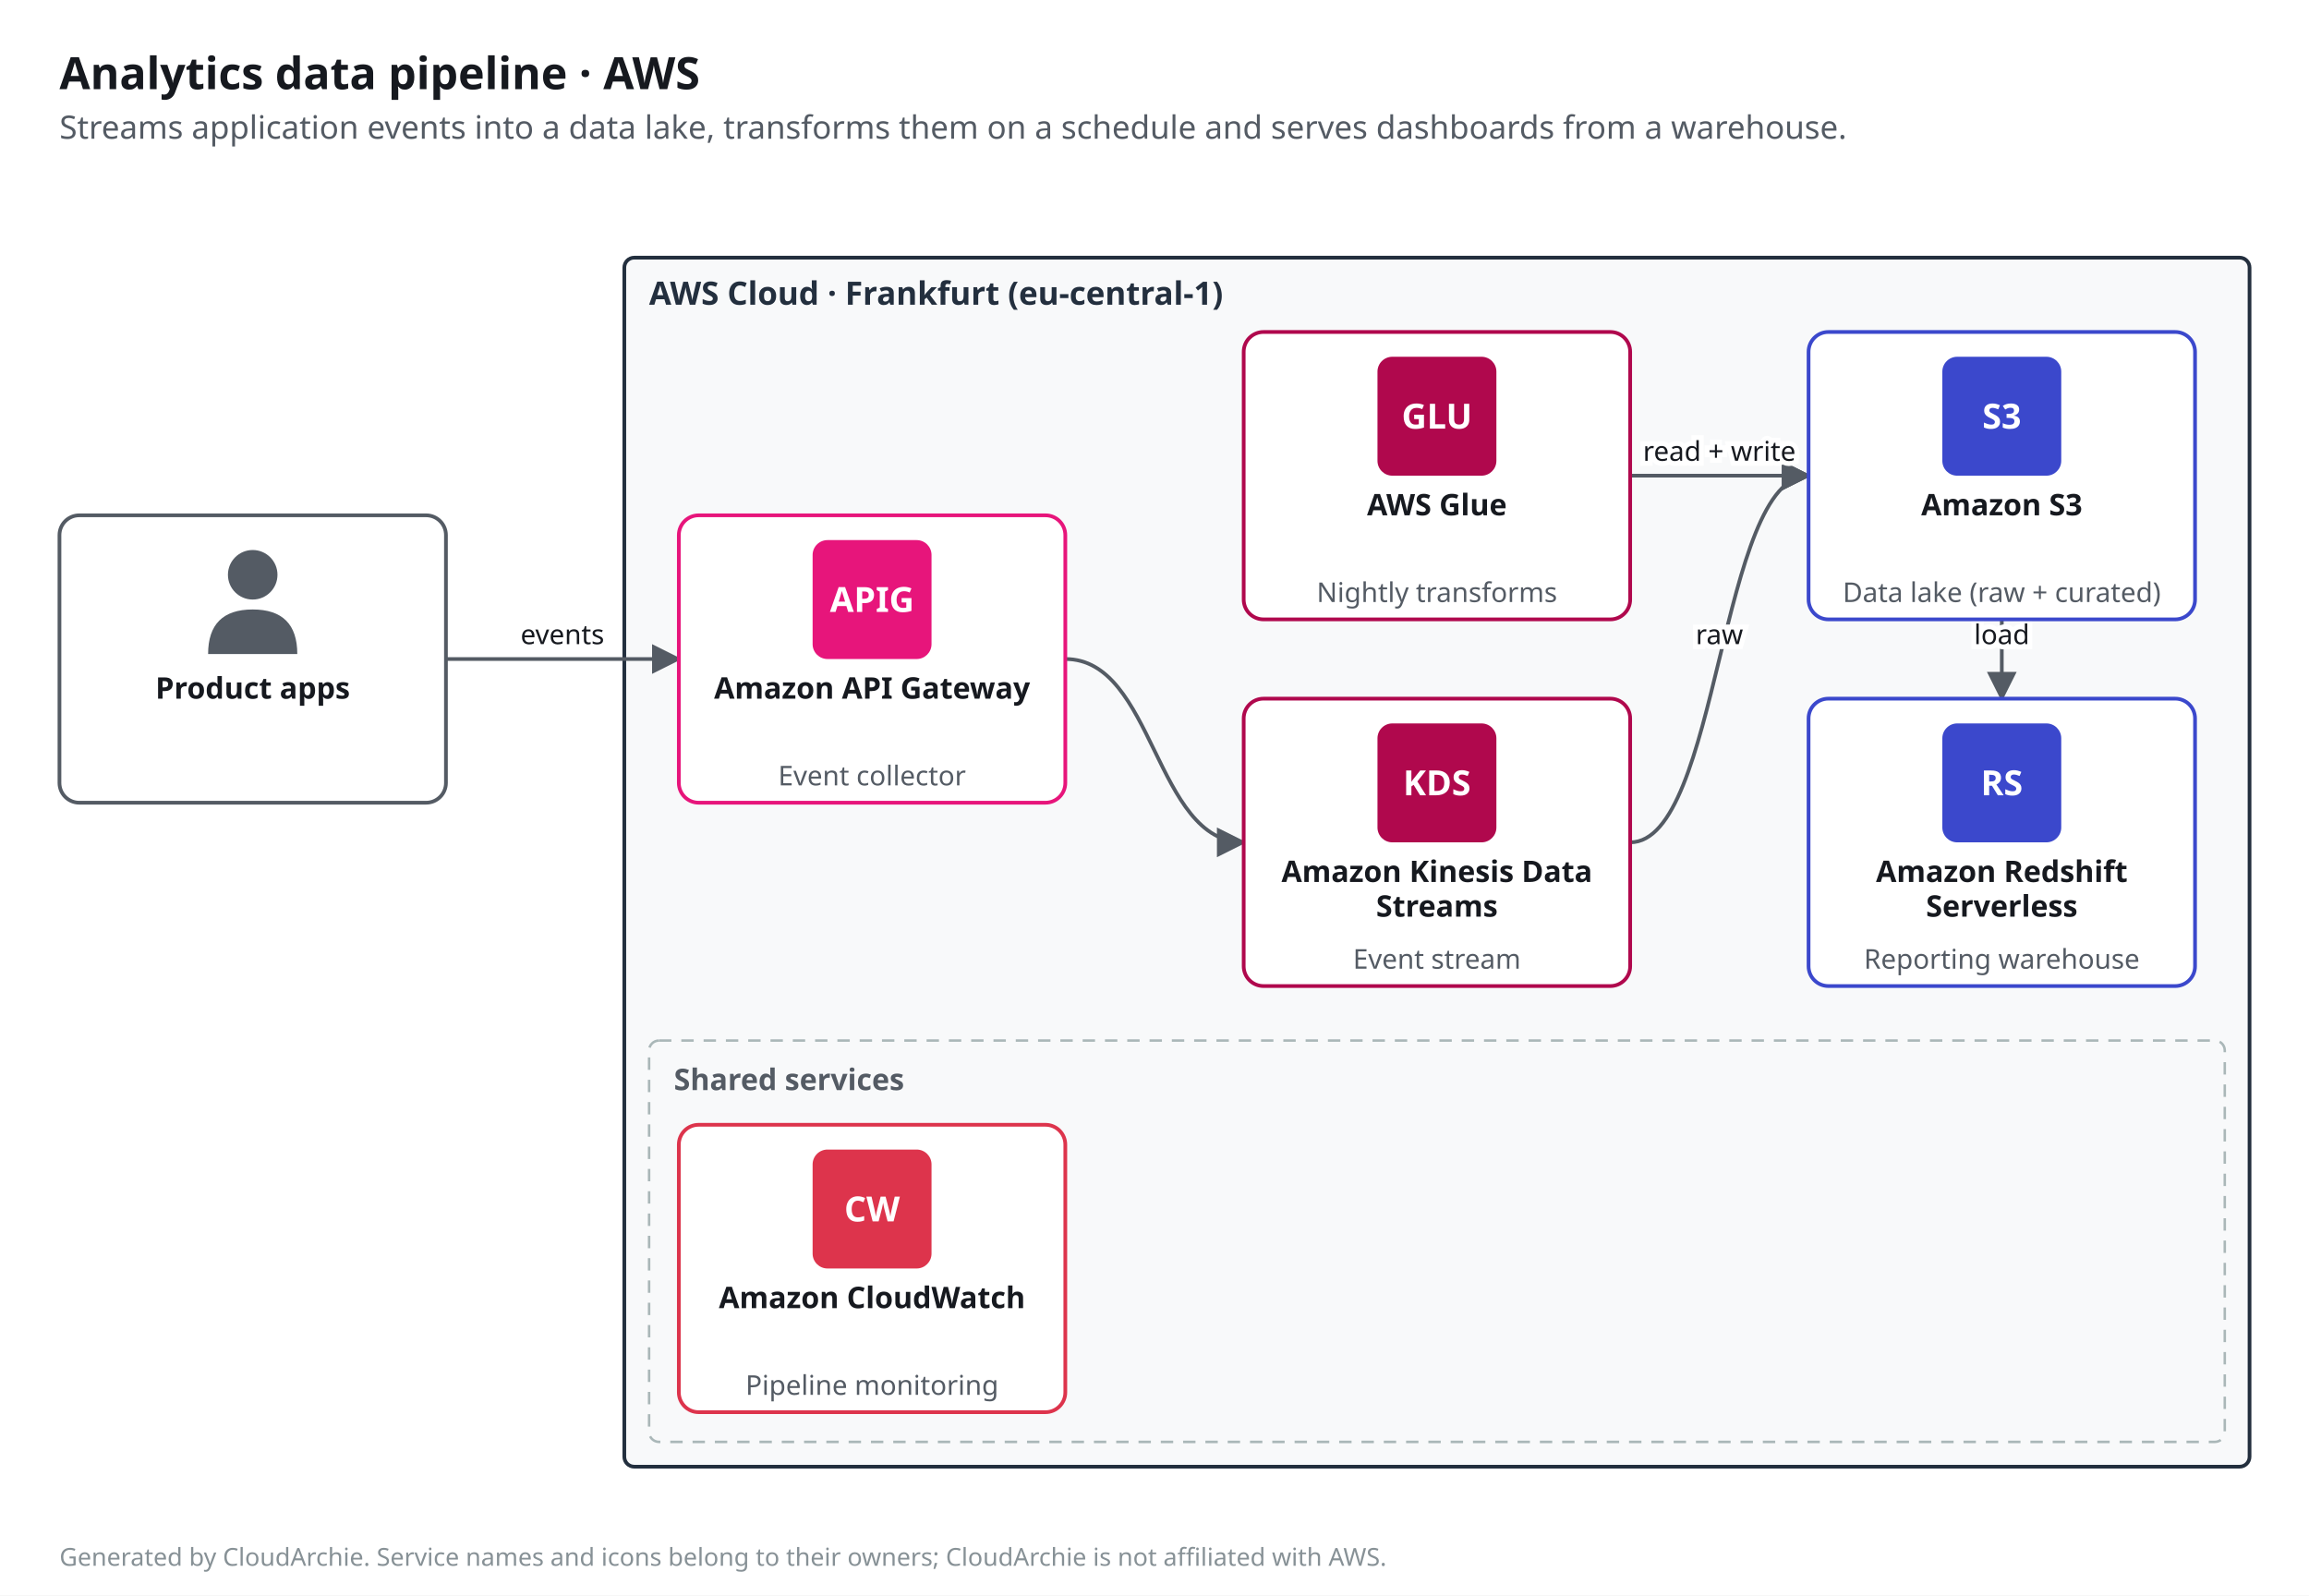
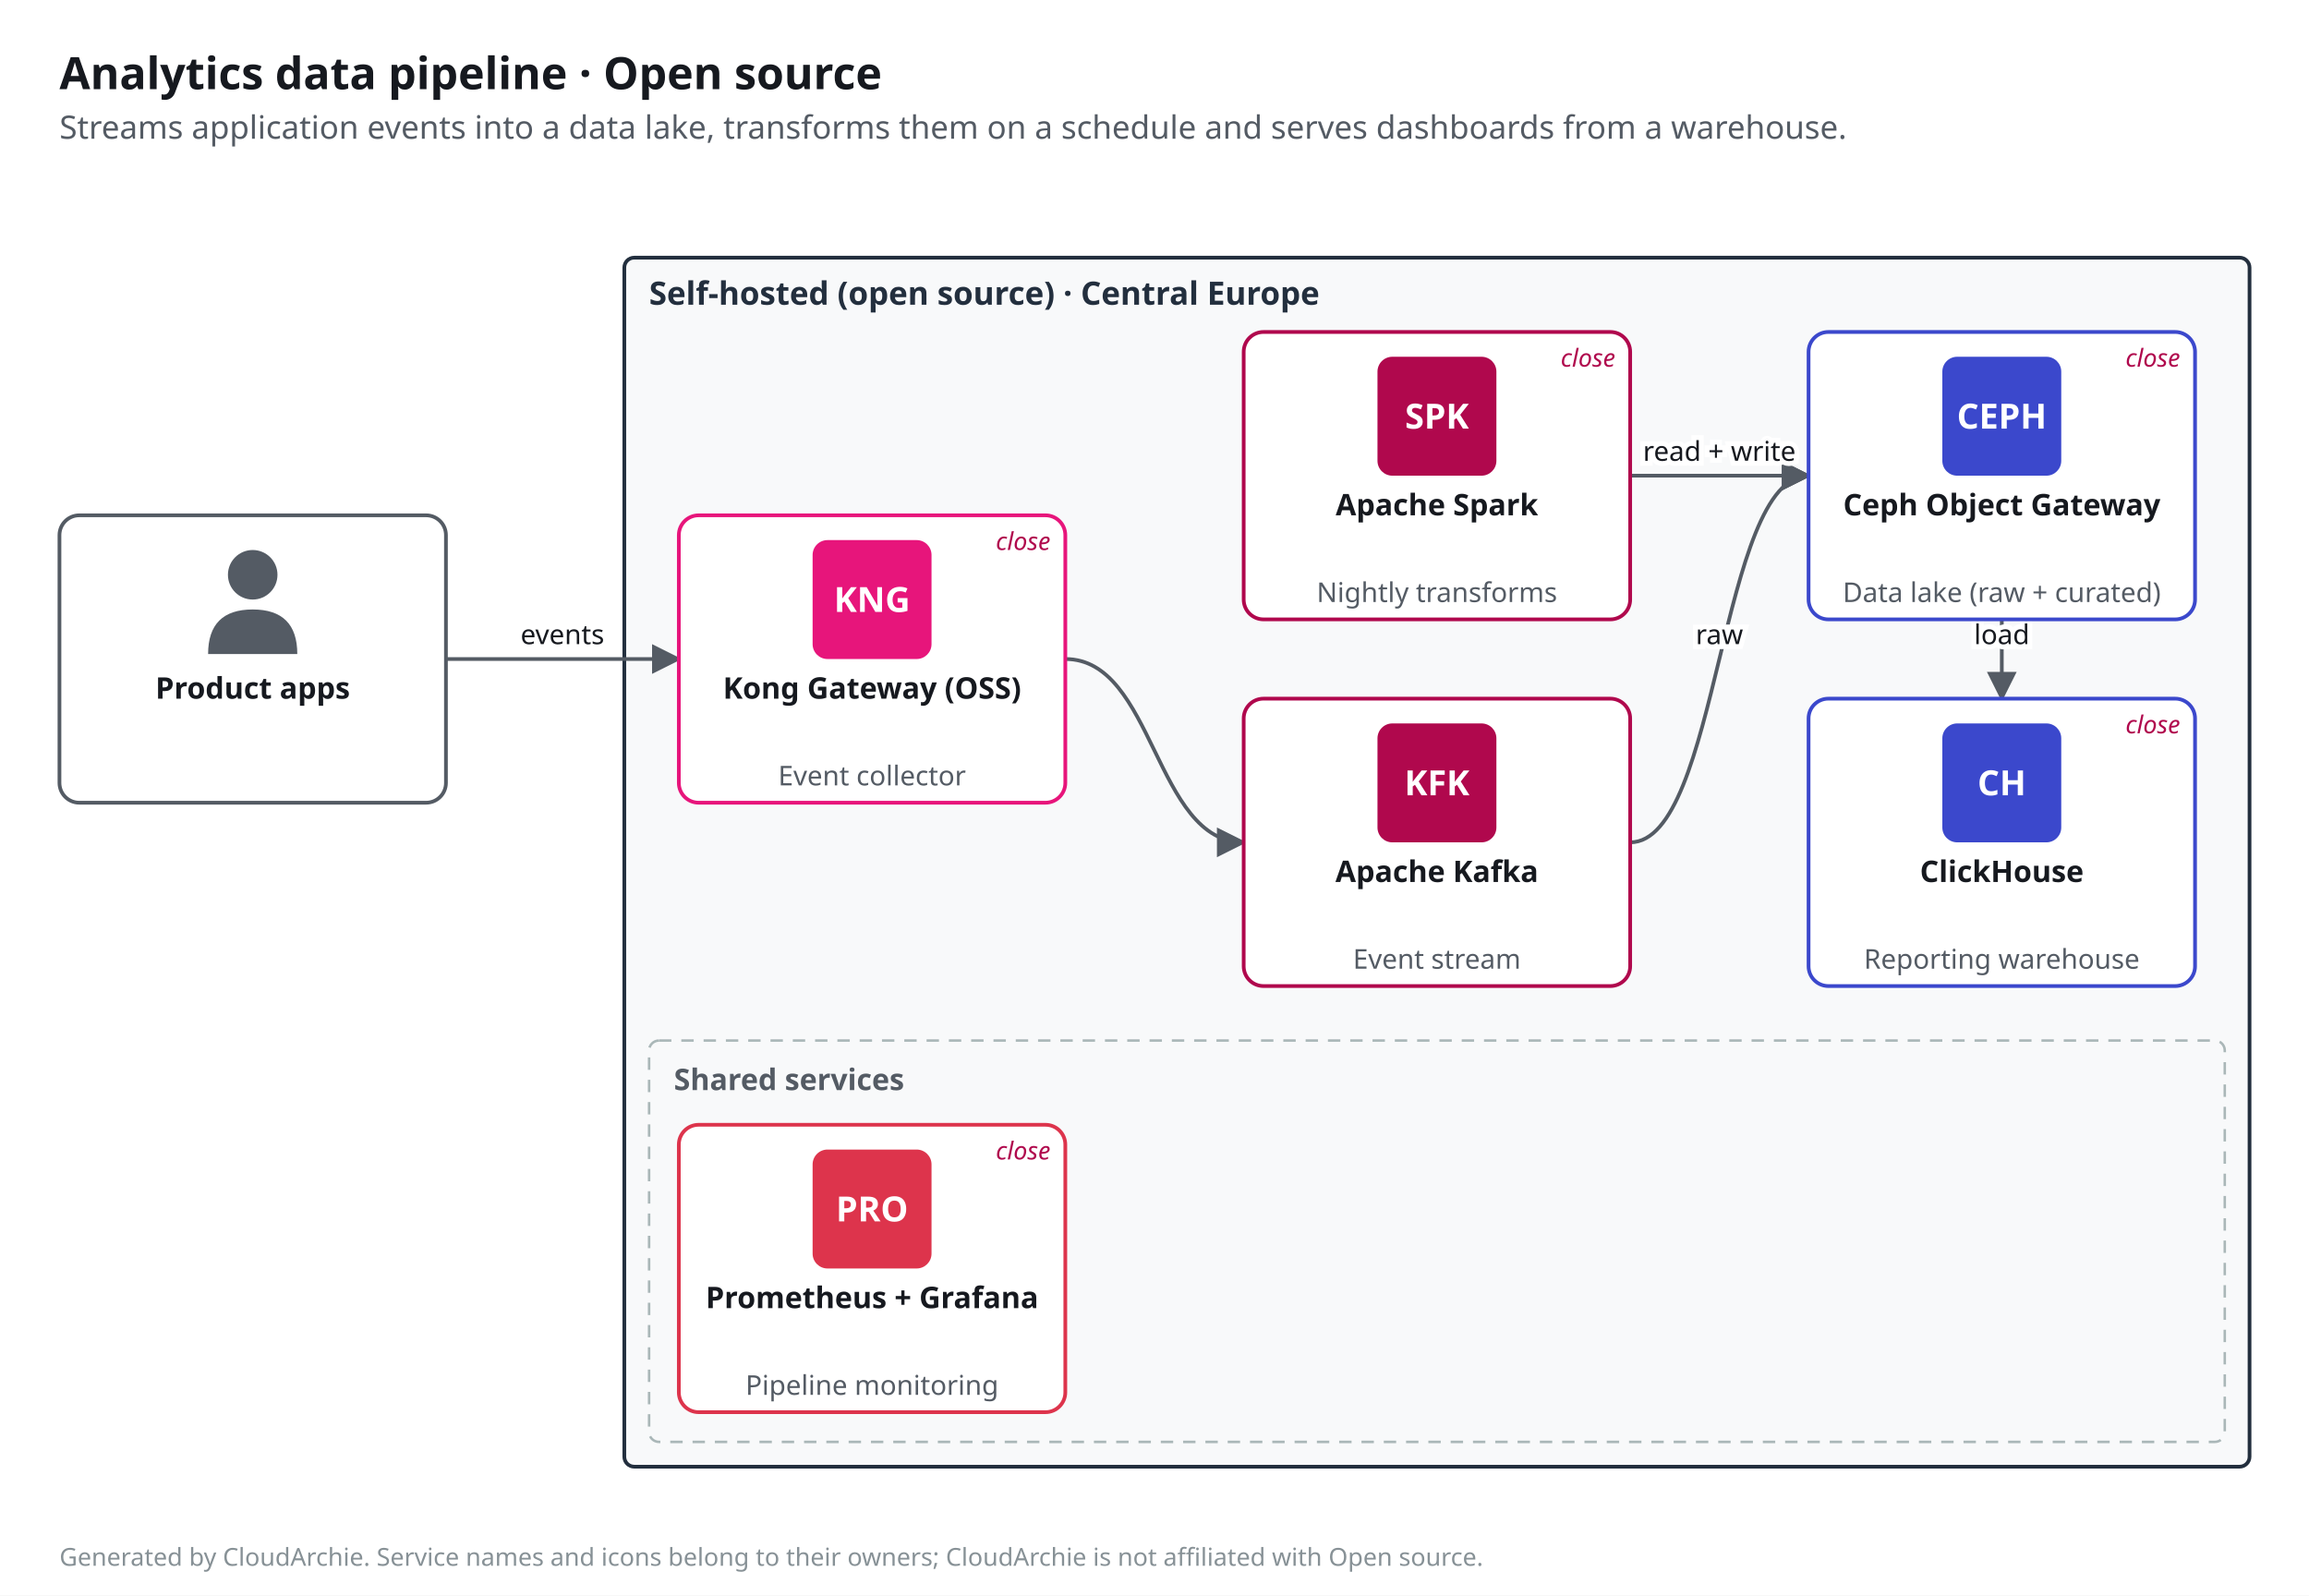
- <svg xmlns="http://www.w3.org/2000/svg" width="932" height="644" viewBox="0 0 932 644" role="img" aria-label="Analytics data pipeline on AWS">
+ <svg xmlns="http://www.w3.org/2000/svg" width="932" height="644" viewBox="0 0 932 644" role="img" aria-label="Analytics data pipeline on Open source">
  <style>.bg{fill:#ffffff}
.title{font:600 18px sans-serif;fill:#16191f}
.subtitle{font:13px sans-serif;fill:#545b64}
.cloud{fill:#f8f9fa;stroke:#232f3e;stroke-width:1.5}
.cloud-label{font:600 13px sans-serif;fill:#232f3e}
.band{fill:none;stroke:#aab7b8;stroke-dasharray:5 4}
.band-label{font:600 12px sans-serif;fill:#545b64}
.node-box{fill:#ffffff;stroke-width:1.5}
.badge{font:700 14px sans-serif;fill:#ffffff}
.service{font:600 12px sans-serif;fill:#16191f}
.label{font:11px sans-serif;fill:#545b64}
.fidelity{font:italic 10px sans-serif;fill:#b0084d}
.edge{fill:none;stroke:#545b64;stroke-width:1.5}
.edge-label{font:11px sans-serif;fill:#16191f;paint-order:stroke;stroke:#ffffff;stroke-width:4}
.footer{font:10px sans-serif;fill:#879196}</style>
  <defs>
    <marker id="arrow" viewBox="0 0 10 10" refX="9" refY="5" markerWidth="8" markerHeight="8" orient="auto-start-reverse">
      <path d="M0,0 L10,5 L0,10 z" fill="#545b64" />
    </marker>
  </defs>
  <rect class="bg" width="932" height="644" />
-   <text class="title" x="24" y="36">Analytics data pipeline · AWS</text>
+   <text class="title" x="24" y="36">Analytics data pipeline · Open source</text>
  <text class="subtitle" x="24" y="56">Streams application events into a data lake, transforms them on a schedule and serves dashboards from a warehouse.</text>
  <rect class="cloud" x="252" y="104" width="656" height="488" rx="4" />
-   <text class="cloud-label" x="262" y="123">AWS Cloud · Frankfurt (eu-central-1)</text>
+   <text class="cloud-label" x="262" y="123">Self-hosted (open source) · Central Europe</text>
  <rect class="band" x="262" y="420" width="636" height="162" rx="4" />
  <text class="band-label" x="272" y="440">Shared services</text>
  <path class="edge" d="M180,266 C227,266 227,266 274,266" marker-end="url(#arrow)" />
  <text class="edge-label" x="227" y="260" text-anchor="middle">events</text>
  <path class="edge" d="M430,266 C466,266 466,340 502,340" marker-end="url(#arrow)" />
  <path class="edge" d="M658,340 C694,340 694,192 730,192" marker-end="url(#arrow)" />
  <text class="edge-label" x="694" y="260" text-anchor="middle">raw</text>
  <path class="edge" d="M658,192 C694,192 694,192 730,192" marker-end="url(#arrow)" />
  <text class="edge-label" x="694" y="186" text-anchor="middle">read + write</text>
  <path class="edge" d="M808,250 C808,266 808,266 808,282" marker-end="url(#arrow)" />
  <text class="edge-label" x="808" y="260" text-anchor="middle">load</text>
  <g class="node" data-id="apps" data-capability="client">
    <rect class="node-box" x="24" y="208" width="156" height="116" rx="8" style="stroke:#545B64" />
    <g fill="#545B64">
      <circle cx="102" cy="232" r="10" />
      <path d="M84,264 Q84,246 102,246 Q120,246 120,264 Z" />
    </g>
    <text class="service" x="102" y="282" text-anchor="middle">Product apps</text>
  </g>
  <g class="node" data-id="collector" data-capability="api-gateway">
    <rect class="node-box" x="274" y="208" width="156" height="116" rx="8" style="stroke:#E7157B" />
    <rect x="328" y="218" width="48" height="48" rx="6" fill="#E7157B" />
-     <text class="badge" x="352" y="247" text-anchor="middle">APIG</text>
-     <text class="service" x="352" y="282" text-anchor="middle">Amazon API Gateway</text>
+     <text class="badge" x="352" y="247" text-anchor="middle">KNG</text>
+     <text class="service" x="352" y="282" text-anchor="middle">Kong Gateway (OSS)</text>
    <text class="label" x="352" y="317" text-anchor="middle">Event collector</text>
+     <text class="fidelity" x="424" y="222" text-anchor="end">close</text>
  </g>
  <g class="node" data-id="stream" data-capability="stream">
    <rect class="node-box" x="502" y="282" width="156" height="116" rx="8" style="stroke:#B0084D" />
    <rect x="556" y="292" width="48" height="48" rx="6" fill="#B0084D" />
-     <text class="badge" x="580" y="321" text-anchor="middle">KDS</text>
-     <text class="service" x="580" y="356" text-anchor="middle">Amazon Kinesis Data</text>
-     <text class="service" x="580" y="370" text-anchor="middle">Streams</text>
+     <text class="badge" x="580" y="321" text-anchor="middle">KFK</text>
+     <text class="service" x="580" y="356" text-anchor="middle">Apache Kafka</text>
    <text class="label" x="580" y="391" text-anchor="middle">Event stream</text>
  </g>
  <g class="node" data-id="etl" data-capability="batch-etl">
    <rect class="node-box" x="502" y="134" width="156" height="116" rx="8" style="stroke:#B0084D" />
    <rect x="556" y="144" width="48" height="48" rx="6" fill="#B0084D" />
-     <text class="badge" x="580" y="173" text-anchor="middle">GLU</text>
-     <text class="service" x="580" y="208" text-anchor="middle">AWS Glue</text>
+     <text class="badge" x="580" y="173" text-anchor="middle">SPK</text>
+     <text class="service" x="580" y="208" text-anchor="middle">Apache Spark</text>
    <text class="label" x="580" y="243" text-anchor="middle">Nightly transforms</text>
+     <text class="fidelity" x="652" y="148" text-anchor="end">close</text>
  </g>
  <g class="node" data-id="lake" data-capability="object-storage">
    <rect class="node-box" x="730" y="134" width="156" height="116" rx="8" style="stroke:#3B48CC" />
    <rect x="784" y="144" width="48" height="48" rx="6" fill="#3B48CC" />
-     <text class="badge" x="808" y="173" text-anchor="middle">S3</text>
-     <text class="service" x="808" y="208" text-anchor="middle">Amazon S3</text>
+     <text class="badge" x="808" y="173" text-anchor="middle">CEPH</text>
+     <text class="service" x="808" y="208" text-anchor="middle">Ceph Object Gateway</text>
    <text class="label" x="808" y="243" text-anchor="middle">Data lake (raw + curated)</text>
+     <text class="fidelity" x="880" y="148" text-anchor="end">close</text>
  </g>
  <g class="node" data-id="warehouse" data-capability="data-warehouse">
    <rect class="node-box" x="730" y="282" width="156" height="116" rx="8" style="stroke:#3B48CC" />
    <rect x="784" y="292" width="48" height="48" rx="6" fill="#3B48CC" />
-     <text class="badge" x="808" y="321" text-anchor="middle">RS</text>
-     <text class="service" x="808" y="356" text-anchor="middle">Amazon Redshift</text>
-     <text class="service" x="808" y="370" text-anchor="middle">Serverless</text>
+     <text class="badge" x="808" y="321" text-anchor="middle">CH</text>
+     <text class="service" x="808" y="356" text-anchor="middle">ClickHouse</text>
    <text class="label" x="808" y="391" text-anchor="middle">Reporting warehouse</text>
+     <text class="fidelity" x="880" y="296" text-anchor="end">close</text>
  </g>
  <g class="node" data-id="logs" data-capability="monitoring">
    <rect class="node-box" x="274" y="454" width="156" height="116" rx="8" style="stroke:#DD344C" />
    <rect x="328" y="464" width="48" height="48" rx="6" fill="#DD344C" />
-     <text class="badge" x="352" y="493" text-anchor="middle">CW</text>
-     <text class="service" x="352" y="528" text-anchor="middle">Amazon CloudWatch</text>
+     <text class="badge" x="352" y="493" text-anchor="middle">PRO</text>
+     <text class="service" x="352" y="528" text-anchor="middle">Prometheus + Grafana</text>
    <text class="label" x="352" y="563" text-anchor="middle">Pipeline monitoring</text>
+     <text class="fidelity" x="424" y="468" text-anchor="end">close</text>
  </g>
-   <text class="footer" x="24" y="632">Generated by CloudArchie. Service names and icons belong to their owners; CloudArchie is not affiliated with AWS.</text>
+   <text class="footer" x="24" y="632">Generated by CloudArchie. Service names and icons belong to their owners; CloudArchie is not affiliated with Open source.</text>
</svg>
